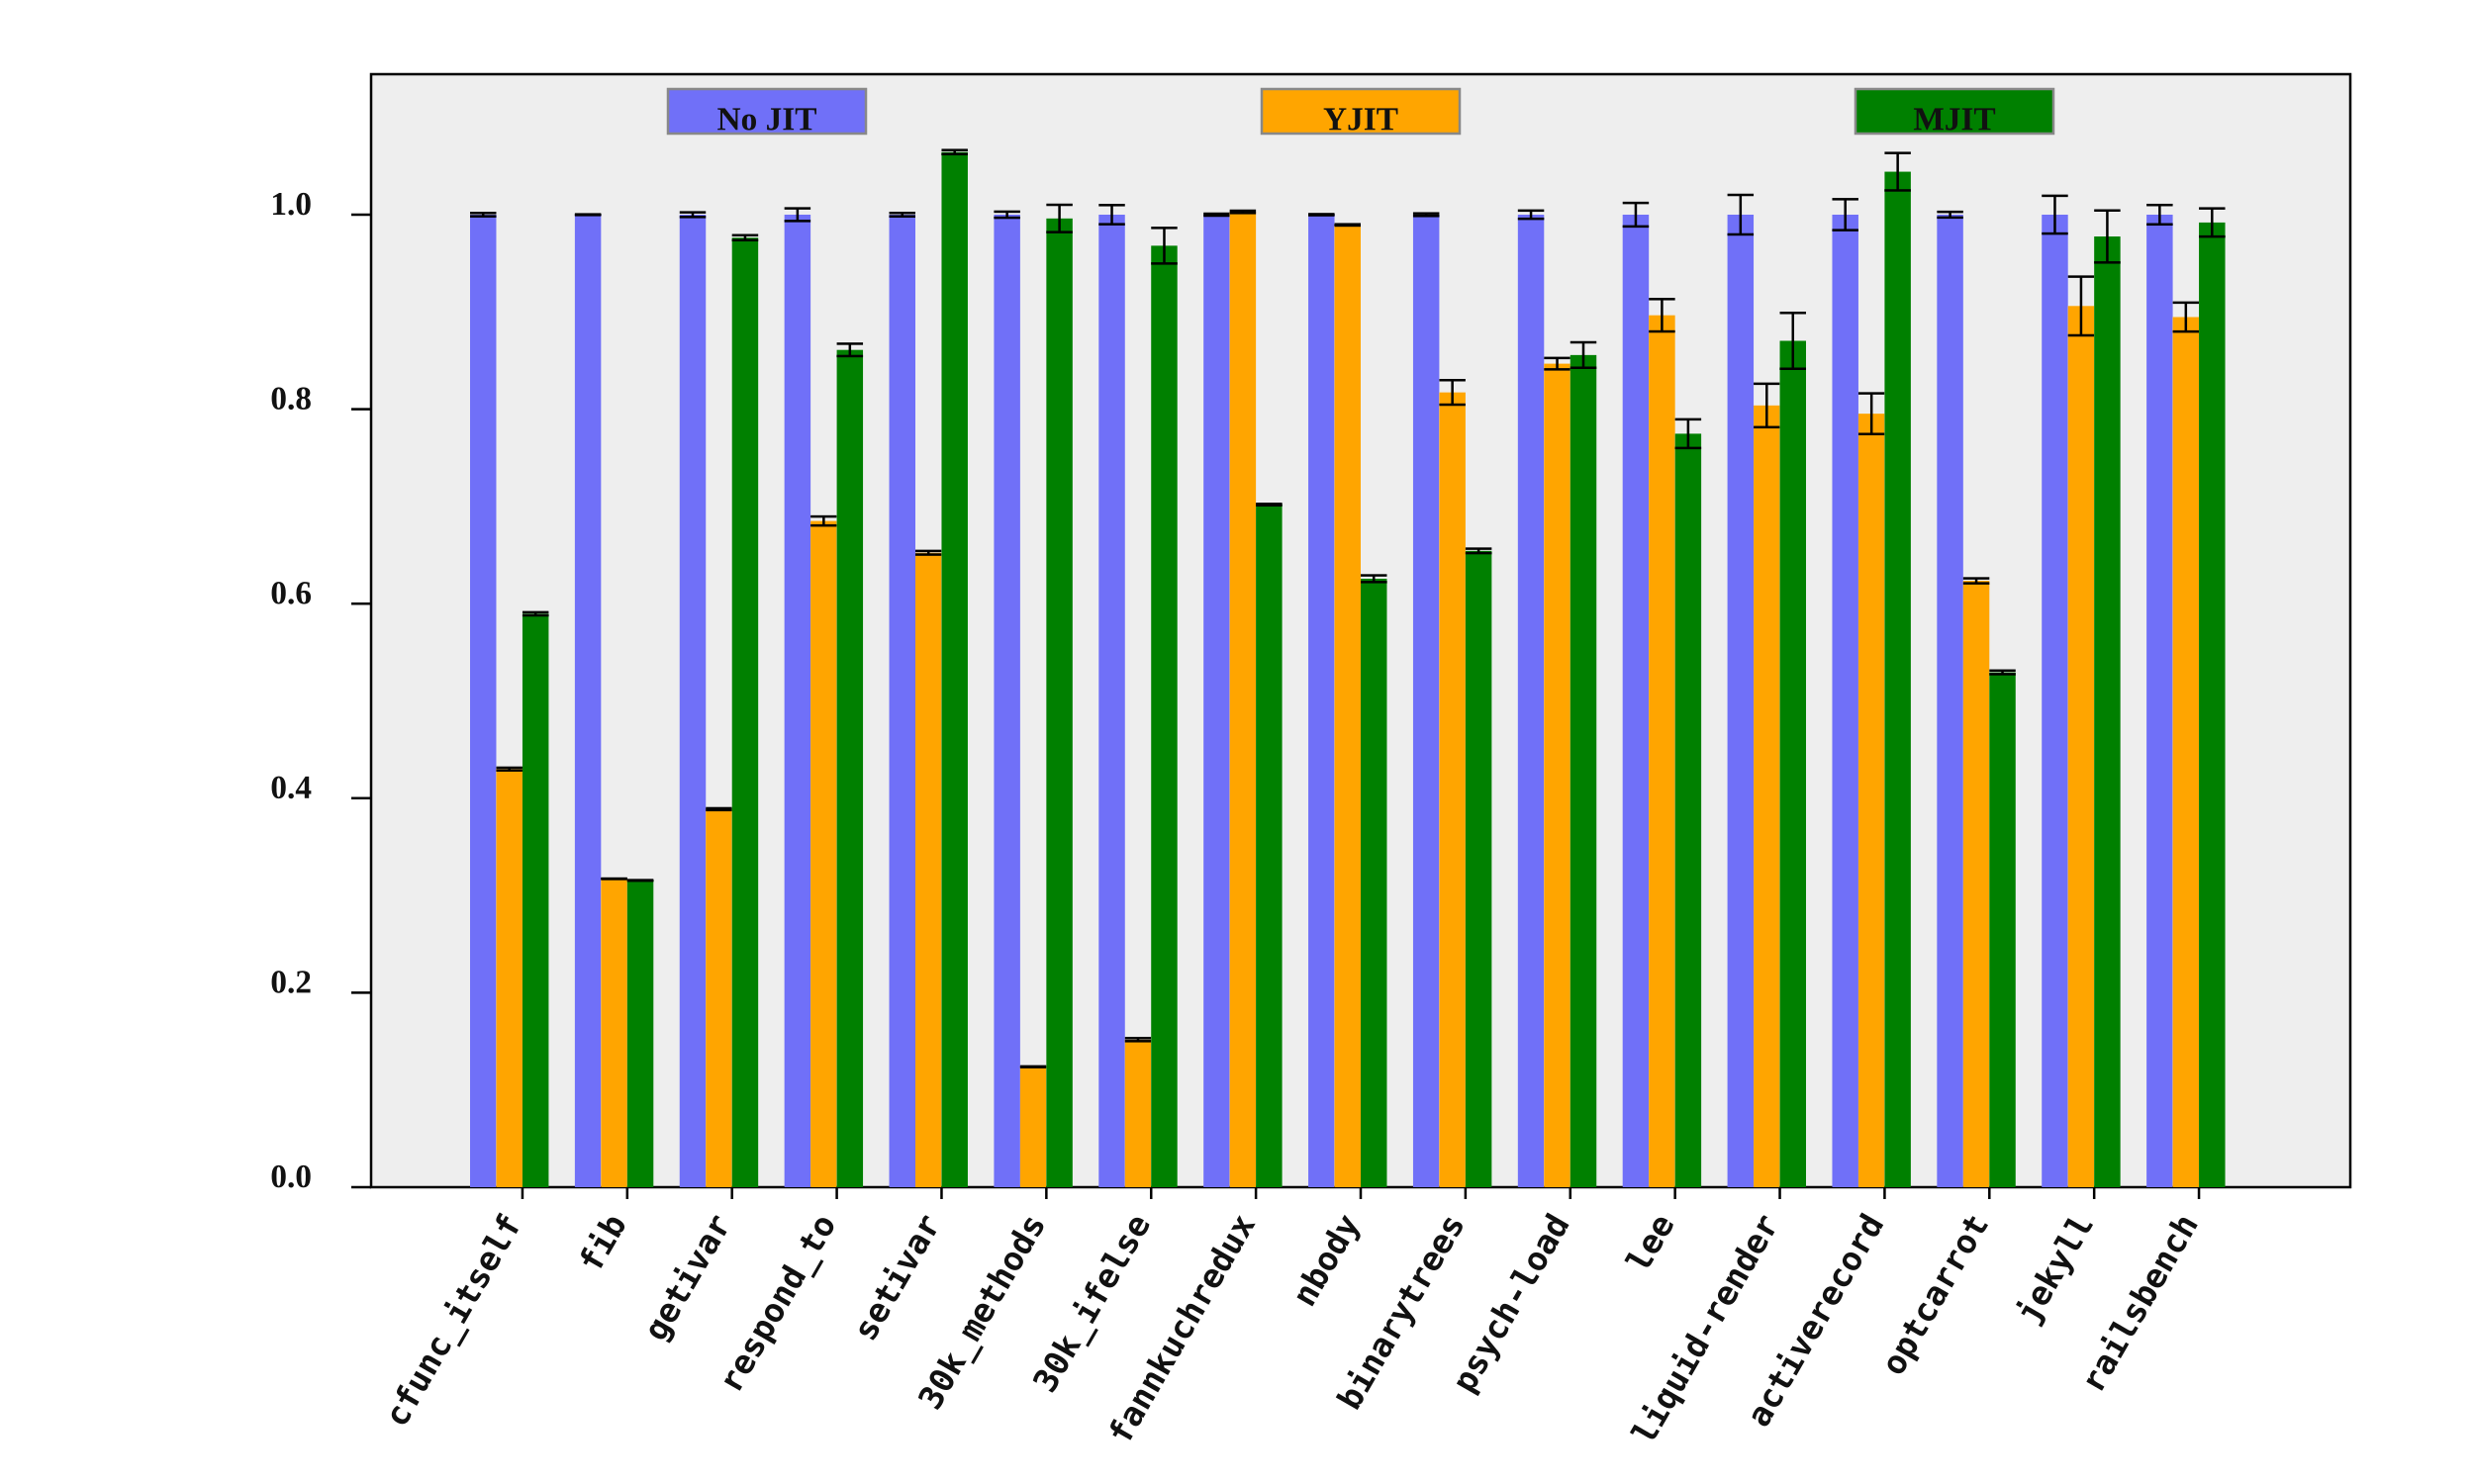
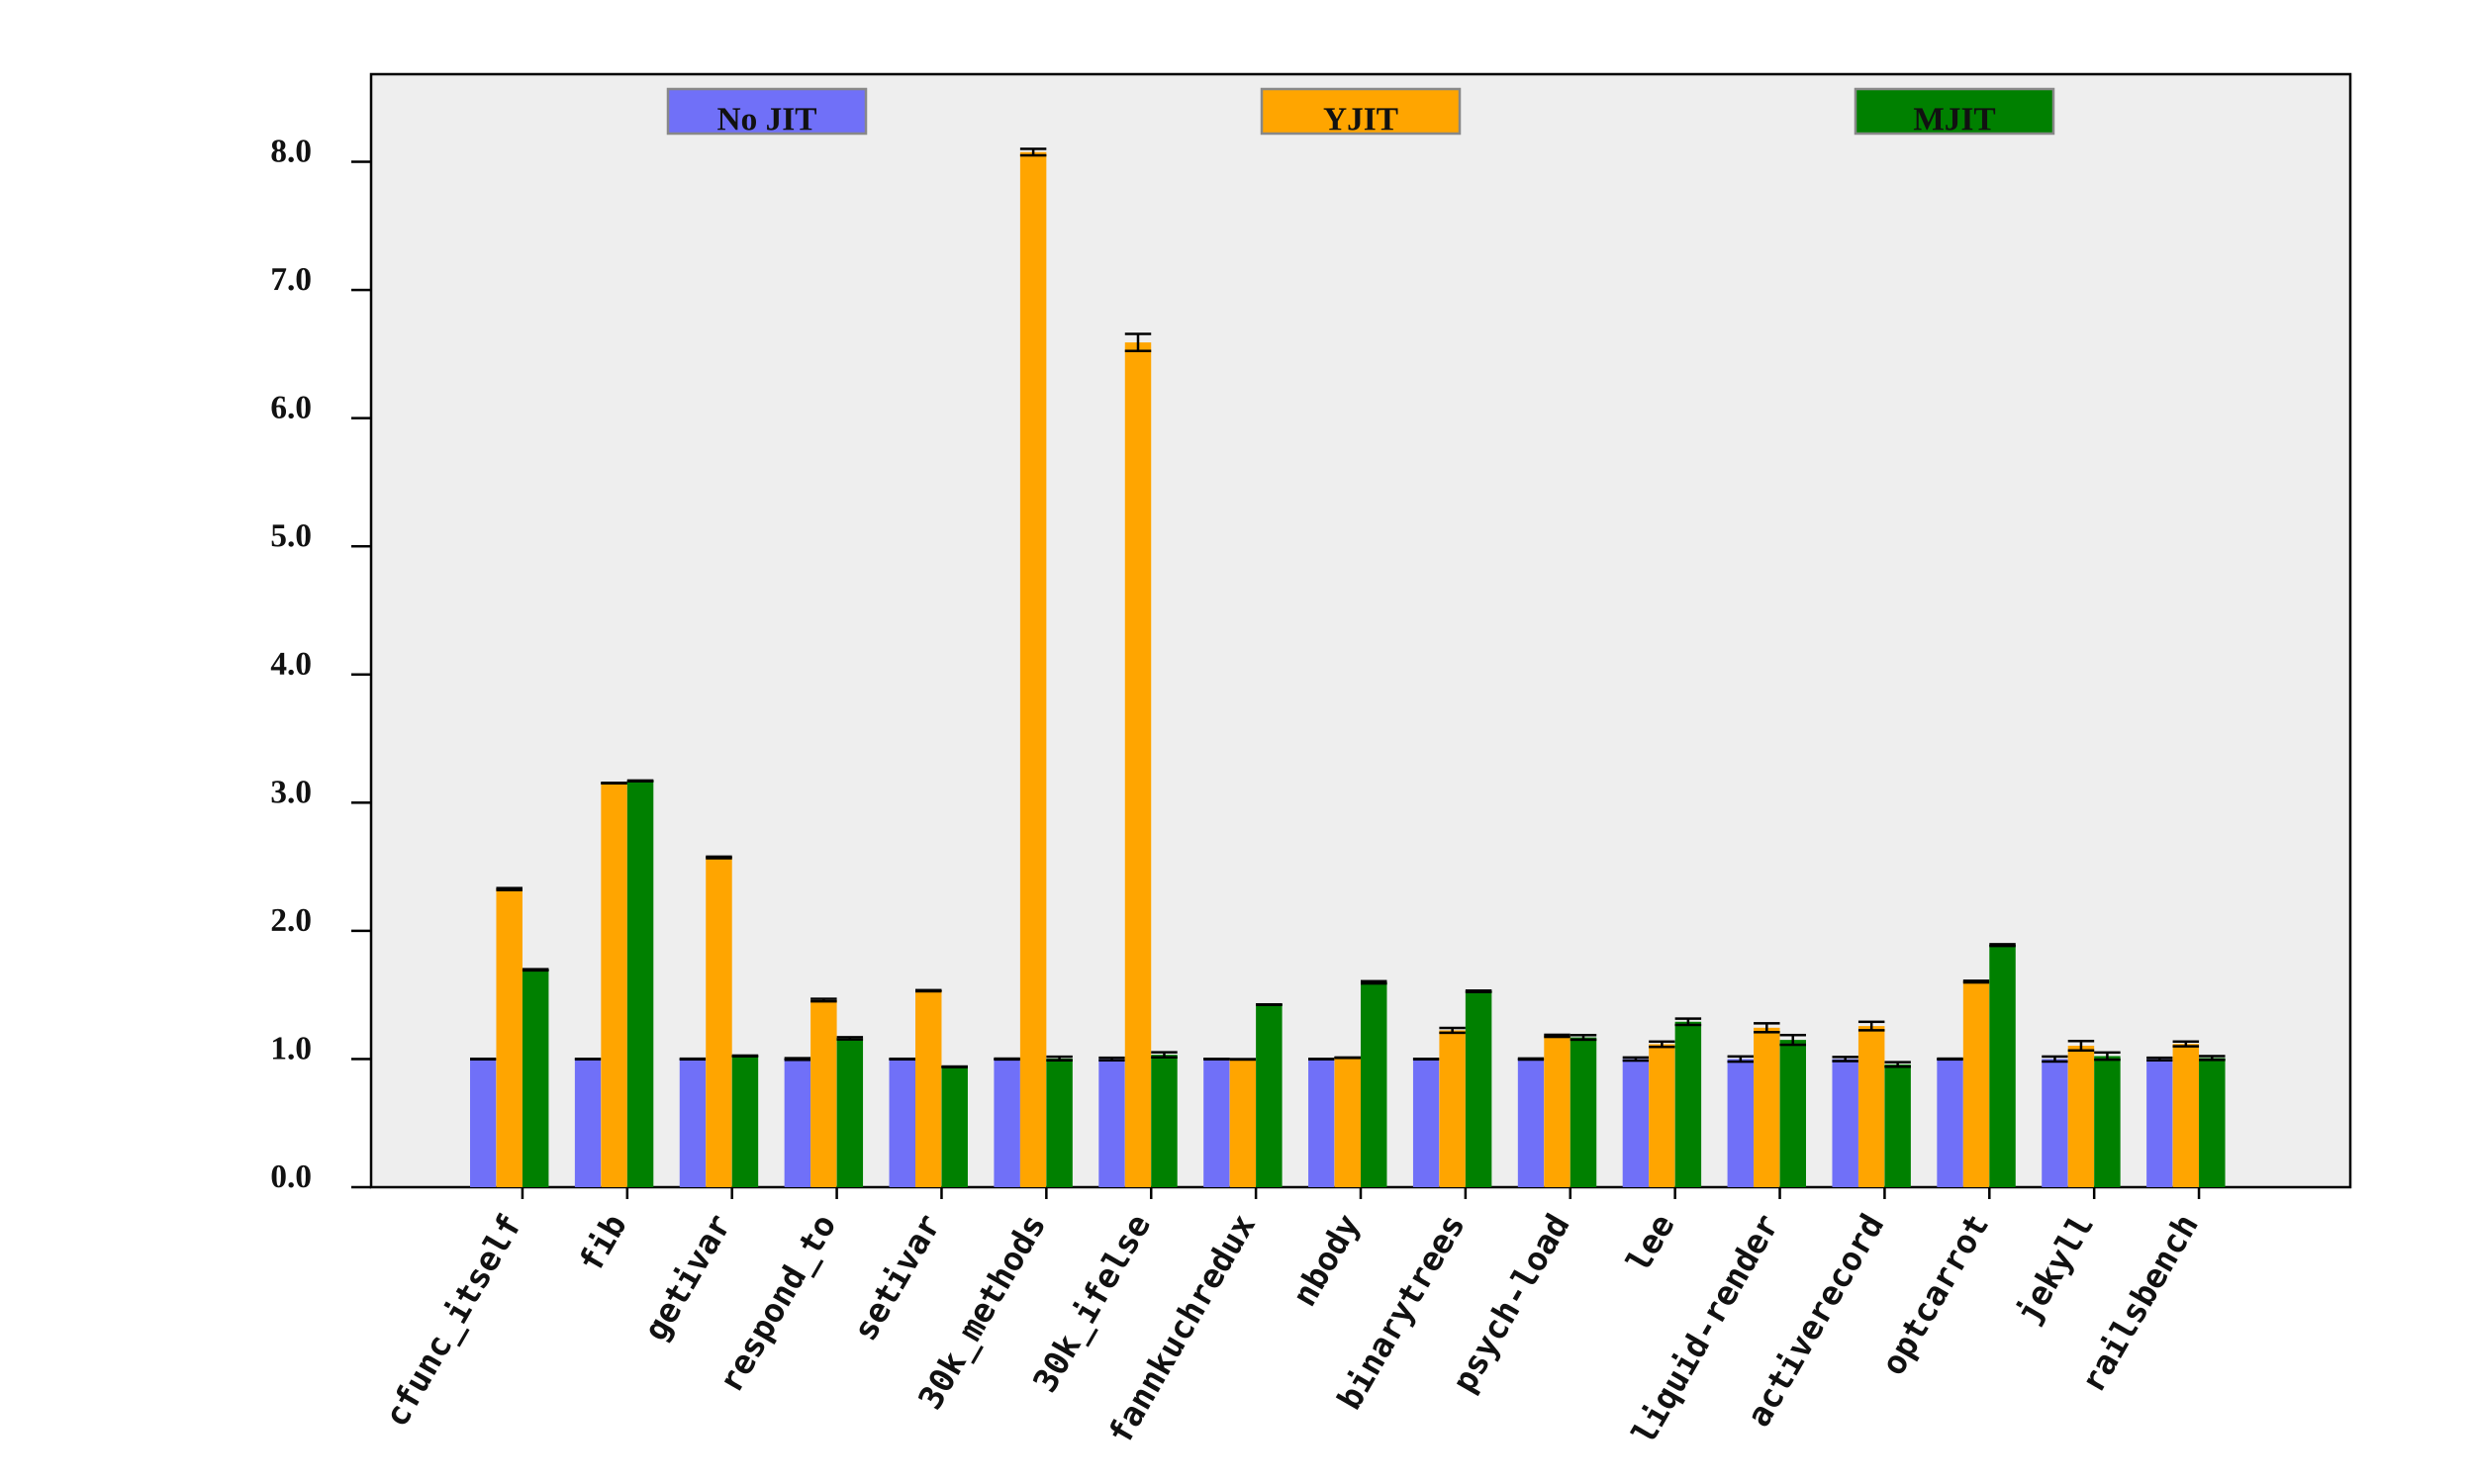
<svg xmlns="http://www.w3.org/2000/svg" viewBox="0 0 1000 600" width="100%" height="100%">
  <rect x="150.0" y="30.0" width="800" height="450.0" stroke="#000" fill="#EEE" />
  <line x1="142.0" y1="480.0" x2="150.0" y2="480.0" stroke="#000" />
  <text x="126.0" y="480.0" text-anchor="end" font-weight="bold" font-size="small" fill="#111">
0.0
</text>
-   <line x1="142.0" y1="401.359" x2="150.0" y2="401.359" stroke="#000" />
-   <text x="126.0" y="401.359" text-anchor="end" font-weight="bold" font-size="small" fill="#111">
- 0.2
- </text>
-   <line x1="142.0" y1="322.718" x2="150.0" y2="322.718" stroke="#000" />
-   <text x="126.0" y="322.718" text-anchor="end" font-weight="bold" font-size="small" fill="#111">
- 0.4
- </text>
-   <line x1="142.0" y1="244.078" x2="150.0" y2="244.078" stroke="#000" />
-   <text x="126.0" y="244.078" text-anchor="end" font-weight="bold" font-size="small" fill="#111">
- 0.6
- </text>
-   <line x1="142.0" y1="165.437" x2="150.0" y2="165.437" stroke="#000" />
-   <text x="126.0" y="165.437" text-anchor="end" font-weight="bold" font-size="small" fill="#111">
- 0.8
- </text>
-   <line x1="142.0" y1="86.796" x2="150.0" y2="86.796" stroke="#000" />
-   <text x="126.0" y="86.796" text-anchor="end" font-weight="bold" font-size="small" fill="#111">
+   <line x1="142.0" y1="428.176" x2="150.0" y2="428.176" stroke="#000" />
+   <text x="126.0" y="428.176" text-anchor="end" font-weight="bold" font-size="small" fill="#111">
1.0
+ </text>
+   <line x1="142.0" y1="376.353" x2="150.0" y2="376.353" stroke="#000" />
+   <text x="126.0" y="376.353" text-anchor="end" font-weight="bold" font-size="small" fill="#111">
+ 2.0
+ </text>
+   <line x1="142.0" y1="324.529" x2="150.0" y2="324.529" stroke="#000" />
+   <text x="126.0" y="324.529" text-anchor="end" font-weight="bold" font-size="small" fill="#111">
+ 3.0
+ </text>
+   <line x1="142.0" y1="272.705" x2="150.0" y2="272.705" stroke="#000" />
+   <text x="126.0" y="272.705" text-anchor="end" font-weight="bold" font-size="small" fill="#111">
+ 4.0
+ </text>
+   <line x1="142.0" y1="220.881" x2="150.0" y2="220.881" stroke="#000" />
+   <text x="126.0" y="220.881" text-anchor="end" font-weight="bold" font-size="small" fill="#111">
+ 5.0
+ </text>
+   <line x1="142.0" y1="169.058" x2="150.0" y2="169.058" stroke="#000" />
+   <text x="126.0" y="169.058" text-anchor="end" font-weight="bold" font-size="small" fill="#111">
+ 6.0
+ </text>
+   <line x1="142.0" y1="117.234" x2="150.0" y2="117.234" stroke="#000" />
+   <text x="126.0" y="117.234" text-anchor="end" font-weight="bold" font-size="small" fill="#111">
+ 7.0
+ </text>
+   <line x1="142.0" y1="65.41" x2="150.0" y2="65.41" stroke="#000" />
+   <text x="126.0" y="65.41" text-anchor="end" font-weight="bold" font-size="small" fill="#111">
+ 8.0
</text>
  <rect x="270.0" y="36" width="80.0" height="18.0" fill="#7070f8" stroke="#888" />
  <text x="310.0" y="52.5" font-size="small" text-anchor="middle" font-weight="bold" fill="#111">
No JIT
</text>
  <rect x="510.0" y="36" width="80.0" height="18.0" fill="orange" stroke="#888" />
  <text x="550.0" y="52.5" font-size="small" text-anchor="middle" font-weight="bold" fill="#111">
YJIT
</text>
  <rect x="750.0" y="36" width="80.0" height="18.0" fill="green" stroke="#888" />
  <text x="790.0" y="52.5" font-size="small" text-anchor="middle" font-weight="bold" fill="#111">
MJIT
</text>
-   <rect x="190.0" y="86.796" width="10.588" height="393.204" fill="#7070f8" />
-   <line x1="190.0" y1="86.122" x2="200.588" y2="86.122" stroke="#000" />
-   <line x1="190.0" y1="87.47" x2="200.588" y2="87.47" stroke="#000" />
-   <line x1="195.294" y1="86.122" x2="195.294" y2="87.47" stroke="#000" />
-   <rect x="200.588" y="310.941" width="10.588" height="169.059" fill="orange" />
-   <line x1="200.588" y1="310.387" x2="211.176" y2="310.387" stroke="#000" />
-   <line x1="200.588" y1="311.495" x2="211.176" y2="311.495" stroke="#000" />
-   <line x1="205.882" y1="310.387" x2="205.882" y2="311.495" stroke="#000" />
-   <rect x="211.176" y="248.171" width="10.588" height="231.829" fill="green" />
-   <line x1="211.176" y1="247.545" x2="221.765" y2="247.545" stroke="#000" />
-   <line x1="211.176" y1="248.797" x2="221.765" y2="248.797" stroke="#000" />
-   <line x1="216.471" y1="247.545" x2="216.471" y2="248.797" stroke="#000" />
+   <rect x="190.0" y="428.176" width="10.588" height="51.824" fill="#7070f8" />
+   <line x1="190.0" y1="428.087" x2="200.588" y2="428.087" stroke="#000" />
+   <line x1="190.0" y1="428.265" x2="200.588" y2="428.265" stroke="#000" />
+   <line x1="195.294" y1="428.087" x2="195.294" y2="428.265" stroke="#000" />
+   <rect x="200.588" y="359.466" width="10.588" height="120.534" fill="orange" />
+   <line x1="200.588" y1="359.071" x2="211.176" y2="359.071" stroke="#000" />
+   <line x1="200.588" y1="359.861" x2="211.176" y2="359.861" stroke="#000" />
+   <line x1="205.882" y1="359.071" x2="205.882" y2="359.861" stroke="#000" />
+   <rect x="211.176" y="392.102" width="10.588" height="87.898" fill="green" />
+   <line x1="211.176" y1="391.865" x2="221.765" y2="391.865" stroke="#000" />
+   <line x1="211.176" y1="392.339" x2="221.765" y2="392.339" stroke="#000" />
+   <line x1="216.471" y1="391.865" x2="216.471" y2="392.339" stroke="#000" />
  <line x1="211.176" y1="480.0" x2="211.176" y2="484.8" stroke="#000" />
  <text x="211.176" y="494.4" fill="#111" font-size="small" font-family="monospace" font-weight="bold" text-anchor="end" transform="rotate(-60, 211.1765, 494.4)">
cfunc_itself
</text>
-   <rect x="232.353" y="86.796" width="10.588" height="393.204" fill="#7070f8" />
-   <line x1="232.353" y1="86.661" x2="242.941" y2="86.661" stroke="#000" />
-   <line x1="232.353" y1="86.931" x2="242.941" y2="86.931" stroke="#000" />
-   <line x1="237.647" y1="86.661" x2="237.647" y2="86.931" stroke="#000" />
-   <rect x="242.941" y="355.284" width="10.588" height="124.716" fill="orange" />
-   <line x1="242.941" y1="355.217" x2="253.529" y2="355.217" stroke="#000" />
-   <line x1="242.941" y1="355.351" x2="253.529" y2="355.351" stroke="#000" />
-   <line x1="248.235" y1="355.217" x2="248.235" y2="355.351" stroke="#000" />
-   <rect x="253.529" y="355.964" width="10.588" height="124.036" fill="green" />
-   <line x1="253.529" y1="355.855" x2="264.118" y2="355.855" stroke="#000" />
-   <line x1="253.529" y1="356.073" x2="264.118" y2="356.073" stroke="#000" />
-   <line x1="258.824" y1="355.855" x2="258.824" y2="356.073" stroke="#000" />
+   <rect x="232.353" y="428.176" width="10.588" height="51.824" fill="#7070f8" />
+   <line x1="232.353" y1="428.158" x2="242.941" y2="428.158" stroke="#000" />
+   <line x1="232.353" y1="428.194" x2="242.941" y2="428.194" stroke="#000" />
+   <line x1="237.647" y1="428.158" x2="237.647" y2="428.194" stroke="#000" />
+   <rect x="242.941" y="316.61" width="10.588" height="163.39" fill="orange" />
+   <line x1="242.941" y1="316.523" x2="253.529" y2="316.523" stroke="#000" />
+   <line x1="242.941" y1="316.698" x2="253.529" y2="316.698" stroke="#000" />
+   <line x1="248.235" y1="316.523" x2="248.235" y2="316.698" stroke="#000" />
+   <rect x="253.529" y="315.714" width="10.588" height="164.286" fill="green" />
+   <line x1="253.529" y1="315.57" x2="264.118" y2="315.57" stroke="#000" />
+   <line x1="253.529" y1="315.859" x2="264.118" y2="315.859" stroke="#000" />
+   <line x1="258.824" y1="315.57" x2="258.824" y2="315.859" stroke="#000" />
  <line x1="253.529" y1="480.0" x2="253.529" y2="484.8" stroke="#000" />
  <text x="253.529" y="494.4" fill="#111" font-size="small" font-family="monospace" font-weight="bold" text-anchor="end" transform="rotate(-60, 253.5294, 494.4)">
fib
</text>
-   <rect x="274.706" y="86.796" width="10.588" height="393.204" fill="#7070f8" />
-   <line x1="274.706" y1="85.855" x2="285.294" y2="85.855" stroke="#000" />
-   <line x1="274.706" y1="87.737" x2="285.294" y2="87.737" stroke="#000" />
-   <line x1="280.0" y1="85.855" x2="280.0" y2="87.737" stroke="#000" />
-   <rect x="285.294" y="327.158" width="10.588" height="152.842" fill="orange" />
-   <line x1="285.294" y1="326.787" x2="295.882" y2="326.787" stroke="#000" />
-   <line x1="285.294" y1="327.53" x2="295.882" y2="327.53" stroke="#000" />
-   <line x1="290.588" y1="326.787" x2="290.588" y2="327.53" stroke="#000" />
-   <rect x="295.882" y="96.11" width="10.588" height="383.89" fill="green" />
-   <line x1="295.882" y1="95.103" x2="306.471" y2="95.103" stroke="#000" />
-   <line x1="295.882" y1="97.116" x2="306.471" y2="97.116" stroke="#000" />
-   <line x1="301.176" y1="95.103" x2="301.176" y2="97.116" stroke="#000" />
+   <rect x="274.706" y="428.176" width="10.588" height="51.824" fill="#7070f8" />
+   <line x1="274.706" y1="428.052" x2="285.294" y2="428.052" stroke="#000" />
+   <line x1="274.706" y1="428.3" x2="285.294" y2="428.3" stroke="#000" />
+   <line x1="280.0" y1="428.052" x2="280.0" y2="428.3" stroke="#000" />
+   <rect x="285.294" y="346.677" width="10.588" height="133.323" fill="orange" />
+   <line x1="285.294" y1="346.353" x2="295.882" y2="346.353" stroke="#000" />
+   <line x1="285.294" y1="347.001" x2="295.882" y2="347.001" stroke="#000" />
+   <line x1="290.588" y1="346.353" x2="290.588" y2="347.001" stroke="#000" />
+   <rect x="295.882" y="426.919" width="10.588" height="53.081" fill="green" />
+   <line x1="295.882" y1="426.78" x2="306.471" y2="426.78" stroke="#000" />
+   <line x1="295.882" y1="427.058" x2="306.471" y2="427.058" stroke="#000" />
+   <line x1="301.176" y1="426.78" x2="301.176" y2="427.058" stroke="#000" />
  <line x1="295.882" y1="480.0" x2="295.882" y2="484.8" stroke="#000" />
  <text x="295.882" y="494.4" fill="#111" font-size="small" font-family="monospace" font-weight="bold" text-anchor="end" transform="rotate(-60, 295.8824, 494.4)">
getivar
</text>
-   <rect x="317.059" y="86.796" width="10.588" height="393.204" fill="#7070f8" />
-   <line x1="317.059" y1="84.24" x2="327.647" y2="84.24" stroke="#000" />
-   <line x1="317.059" y1="89.352" x2="327.647" y2="89.352" stroke="#000" />
-   <line x1="322.353" y1="84.24" x2="322.353" y2="89.352" stroke="#000" />
-   <rect x="327.647" y="210.649" width="10.588" height="269.351" fill="orange" />
-   <line x1="327.647" y1="208.835" x2="338.235" y2="208.835" stroke="#000" />
-   <line x1="327.647" y1="212.463" x2="338.235" y2="212.463" stroke="#000" />
-   <line x1="332.941" y1="208.835" x2="332.941" y2="212.463" stroke="#000" />
-   <rect x="338.235" y="141.476" width="10.588" height="338.524" fill="green" />
-   <line x1="338.235" y1="138.97" x2="348.824" y2="138.97" stroke="#000" />
-   <line x1="338.235" y1="143.982" x2="348.824" y2="143.982" stroke="#000" />
-   <line x1="343.529" y1="138.97" x2="343.529" y2="143.982" stroke="#000" />
+   <rect x="317.059" y="428.176" width="10.588" height="51.824" fill="#7070f8" />
+   <line x1="317.059" y1="427.839" x2="327.647" y2="427.839" stroke="#000" />
+   <line x1="317.059" y1="428.513" x2="327.647" y2="428.513" stroke="#000" />
+   <line x1="322.353" y1="427.839" x2="322.353" y2="428.513" stroke="#000" />
+   <rect x="327.647" y="404.347" width="10.588" height="75.653" fill="orange" />
+   <line x1="327.647" y1="403.837" x2="338.235" y2="403.837" stroke="#000" />
+   <line x1="327.647" y1="404.856" x2="338.235" y2="404.856" stroke="#000" />
+   <line x1="332.941" y1="403.837" x2="332.941" y2="404.856" stroke="#000" />
+   <rect x="338.235" y="419.805" width="10.588" height="60.195" fill="green" />
+   <line x1="338.235" y1="419.36" x2="348.824" y2="419.36" stroke="#000" />
+   <line x1="338.235" y1="420.251" x2="348.824" y2="420.251" stroke="#000" />
+   <line x1="343.529" y1="419.36" x2="343.529" y2="420.251" stroke="#000" />
  <line x1="338.235" y1="480.0" x2="338.235" y2="484.8" stroke="#000" />
  <text x="338.235" y="494.4" fill="#111" font-size="small" font-family="monospace" font-weight="bold" text-anchor="end" transform="rotate(-60, 338.2353, 494.4)">
respond_to
</text>
-   <rect x="359.412" y="86.796" width="10.588" height="393.204" fill="#7070f8" />
-   <line x1="359.412" y1="86.097" x2="370" y2="86.097" stroke="#000" />
-   <line x1="359.412" y1="87.495" x2="370" y2="87.495" stroke="#000" />
-   <line x1="364.706" y1="86.097" x2="364.706" y2="87.495" stroke="#000" />
-   <rect x="370" y="223.491" width="10.588" height="256.509" fill="orange" />
-   <line x1="370" y1="222.757" x2="380.588" y2="222.757" stroke="#000" />
-   <line x1="370" y1="224.225" x2="380.588" y2="224.225" stroke="#000" />
-   <line x1="375.294" y1="222.757" x2="375.294" y2="224.225" stroke="#000" />
-   <rect x="380.588" y="61.5" width="10.588" height="418.5" fill="green" />
-   <line x1="380.588" y1="60.68" x2="391.176" y2="60.68" stroke="#000" />
-   <line x1="380.588" y1="62.32" x2="391.176" y2="62.32" stroke="#000" />
-   <line x1="385.882" y1="60.68" x2="385.882" y2="62.32" stroke="#000" />
+   <rect x="359.412" y="428.176" width="10.588" height="51.824" fill="#7070f8" />
+   <line x1="359.412" y1="428.084" x2="370" y2="428.084" stroke="#000" />
+   <line x1="359.412" y1="428.268" x2="370" y2="428.268" stroke="#000" />
+   <line x1="364.706" y1="428.084" x2="364.706" y2="428.268" stroke="#000" />
+   <rect x="370" y="400.559" width="10.588" height="79.441" fill="orange" />
+   <line x1="370" y1="400.332" x2="380.588" y2="400.332" stroke="#000" />
+   <line x1="370" y1="400.786" x2="380.588" y2="400.786" stroke="#000" />
+   <line x1="375.294" y1="400.332" x2="375.294" y2="400.786" stroke="#000" />
+   <rect x="380.588" y="431.309" width="10.588" height="48.691" fill="green" />
+   <line x1="380.588" y1="431.213" x2="391.176" y2="431.213" stroke="#000" />
+   <line x1="380.588" y1="431.404" x2="391.176" y2="431.404" stroke="#000" />
+   <line x1="385.882" y1="431.213" x2="385.882" y2="431.404" stroke="#000" />
  <line x1="380.588" y1="480.0" x2="380.588" y2="484.8" stroke="#000" />
  <text x="380.588" y="494.4" fill="#111" font-size="small" font-family="monospace" font-weight="bold" text-anchor="end" transform="rotate(-60, 380.5882, 494.4)">
setivar
</text>
-   <rect x="401.765" y="86.796" width="10.588" height="393.204" fill="#7070f8" />
-   <line x1="401.765" y1="85.566" x2="412.353" y2="85.566" stroke="#000" />
-   <line x1="401.765" y1="88.026" x2="412.353" y2="88.026" stroke="#000" />
-   <line x1="407.059" y1="85.566" x2="407.059" y2="88.026" stroke="#000" />
-   <rect x="412.353" y="431.309" width="10.588" height="48.691" fill="orange" />
-   <line x1="412.353" y1="431.156" x2="422.941" y2="431.156" stroke="#000" />
-   <line x1="412.353" y1="431.461" x2="422.941" y2="431.461" stroke="#000" />
-   <line x1="417.647" y1="431.156" x2="417.647" y2="431.461" stroke="#000" />
-   <rect x="422.941" y="88.332" width="10.588" height="391.668" fill="green" />
-   <line x1="422.941" y1="82.807" x2="433.529" y2="82.807" stroke="#000" />
-   <line x1="422.941" y1="93.857" x2="433.529" y2="93.857" stroke="#000" />
-   <line x1="428.235" y1="82.807" x2="428.235" y2="93.857" stroke="#000" />
+   <rect x="401.765" y="428.176" width="10.588" height="51.824" fill="#7070f8" />
+   <line x1="401.765" y1="428.014" x2="412.353" y2="428.014" stroke="#000" />
+   <line x1="401.765" y1="428.338" x2="412.353" y2="428.338" stroke="#000" />
+   <line x1="407.059" y1="428.014" x2="407.059" y2="428.338" stroke="#000" />
+   <rect x="412.353" y="61.5" width="10.588" height="418.5" fill="orange" />
+   <line x1="412.353" y1="60.187" x2="422.941" y2="60.187" stroke="#000" />
+   <line x1="412.353" y1="62.813" x2="422.941" y2="62.813" stroke="#000" />
+   <line x1="417.647" y1="60.187" x2="417.647" y2="62.813" stroke="#000" />
+   <rect x="422.941" y="427.973" width="10.588" height="52.027" fill="green" />
+   <line x1="422.941" y1="427.239" x2="433.529" y2="427.239" stroke="#000" />
+   <line x1="422.941" y1="428.707" x2="433.529" y2="428.707" stroke="#000" />
+   <line x1="428.235" y1="427.239" x2="428.235" y2="428.707" stroke="#000" />
  <line x1="422.941" y1="480.0" x2="422.941" y2="484.8" stroke="#000" />
  <text x="422.941" y="494.4" fill="#111" font-size="small" font-family="monospace" font-weight="bold" text-anchor="end" transform="rotate(-60, 422.9412, 494.4)">
30k_methods
</text>
-   <rect x="444.118" y="86.796" width="10.588" height="393.204" fill="#7070f8" />
-   <line x1="444.118" y1="82.928" x2="454.706" y2="82.928" stroke="#000" />
-   <line x1="444.118" y1="90.664" x2="454.706" y2="90.664" stroke="#000" />
-   <line x1="449.412" y1="82.928" x2="449.412" y2="90.664" stroke="#000" />
-   <rect x="454.706" y="420.339" width="10.588" height="59.661" fill="orange" />
-   <line x1="454.706" y1="419.737" x2="465.294" y2="419.737" stroke="#000" />
-   <line x1="454.706" y1="420.941" x2="465.294" y2="420.941" stroke="#000" />
-   <line x1="460" y1="419.737" x2="460" y2="420.941" stroke="#000" />
-   <rect x="465.294" y="99.343" width="10.588" height="380.657" fill="green" />
-   <line x1="465.294" y1="92.142" x2="475.882" y2="92.142" stroke="#000" />
-   <line x1="465.294" y1="106.543" x2="475.882" y2="106.543" stroke="#000" />
-   <line x1="470.588" y1="92.142" x2="470.588" y2="106.543" stroke="#000" />
+   <rect x="444.118" y="428.176" width="10.588" height="51.824" fill="#7070f8" />
+   <line x1="444.118" y1="427.667" x2="454.706" y2="427.667" stroke="#000" />
+   <line x1="444.118" y1="428.686" x2="454.706" y2="428.686" stroke="#000" />
+   <line x1="449.412" y1="427.667" x2="449.412" y2="428.686" stroke="#000" />
+   <rect x="454.706" y="138.45" width="10.588" height="341.55" fill="orange" />
+   <line x1="454.706" y1="135.005" x2="465.294" y2="135.005" stroke="#000" />
+   <line x1="454.706" y1="141.896" x2="465.294" y2="141.896" stroke="#000" />
+   <line x1="460" y1="135.005" x2="460" y2="141.896" stroke="#000" />
+   <rect x="465.294" y="426.468" width="10.588" height="53.532" fill="green" />
+   <line x1="465.294" y1="425.455" x2="475.882" y2="425.455" stroke="#000" />
+   <line x1="465.294" y1="427.481" x2="475.882" y2="427.481" stroke="#000" />
+   <line x1="470.588" y1="425.455" x2="470.588" y2="427.481" stroke="#000" />
  <line x1="465.294" y1="480.0" x2="465.294" y2="484.8" stroke="#000" />
  <text x="465.294" y="494.4" fill="#111" font-size="small" font-family="monospace" font-weight="bold" text-anchor="end" transform="rotate(-60, 465.2941, 494.4)">
30k_ifelse
</text>
-   <rect x="486.471" y="86.796" width="10.588" height="393.204" fill="#7070f8" />
-   <line x1="486.471" y1="86.396" x2="497.059" y2="86.396" stroke="#000" />
-   <line x1="486.471" y1="87.196" x2="497.059" y2="87.196" stroke="#000" />
-   <line x1="491.765" y1="86.396" x2="491.765" y2="87.196" stroke="#000" />
-   <rect x="497.059" y="85.657" width="10.588" height="394.343" fill="orange" />
-   <line x1="497.059" y1="85.193" x2="507.647" y2="85.193" stroke="#000" />
-   <line x1="497.059" y1="86.122" x2="507.647" y2="86.122" stroke="#000" />
-   <line x1="502.353" y1="85.193" x2="502.353" y2="86.122" stroke="#000" />
-   <rect x="507.647" y="204.003" width="10.588" height="275.997" fill="green" />
-   <line x1="507.647" y1="203.711" x2="518.235" y2="203.711" stroke="#000" />
-   <line x1="507.647" y1="204.296" x2="518.235" y2="204.296" stroke="#000" />
-   <line x1="512.941" y1="203.711" x2="512.941" y2="204.296" stroke="#000" />
+   <rect x="486.471" y="428.176" width="10.588" height="51.824" fill="#7070f8" />
+   <line x1="486.471" y1="428.124" x2="497.059" y2="428.124" stroke="#000" />
+   <line x1="486.471" y1="428.229" x2="497.059" y2="428.229" stroke="#000" />
+   <line x1="491.765" y1="428.124" x2="491.765" y2="428.229" stroke="#000" />
+   <rect x="497.059" y="428.326" width="10.588" height="51.674" fill="orange" />
+   <line x1="497.059" y1="428.265" x2="507.647" y2="428.265" stroke="#000" />
+   <line x1="497.059" y1="428.387" x2="507.647" y2="428.387" stroke="#000" />
+   <line x1="502.353" y1="428.265" x2="502.353" y2="428.387" stroke="#000" />
+   <rect x="507.647" y="406.168" width="10.588" height="73.832" fill="green" />
+   <line x1="507.647" y1="406.09" x2="518.235" y2="406.09" stroke="#000" />
+   <line x1="507.647" y1="406.246" x2="518.235" y2="406.246" stroke="#000" />
+   <line x1="512.941" y1="406.09" x2="512.941" y2="406.246" stroke="#000" />
  <line x1="507.647" y1="480.0" x2="507.647" y2="484.8" stroke="#000" />
  <text x="507.647" y="494.4" fill="#111" font-size="small" font-family="monospace" font-weight="bold" text-anchor="end" transform="rotate(-60, 507.6471, 494.4)">
fannkuchredux
</text>
-   <rect x="528.824" y="86.796" width="10.588" height="393.204" fill="#7070f8" />
-   <line x1="528.824" y1="86.575" x2="539.412" y2="86.575" stroke="#000" />
-   <line x1="528.824" y1="87.017" x2="539.412" y2="87.017" stroke="#000" />
-   <line x1="534.118" y1="86.575" x2="534.118" y2="87.017" stroke="#000" />
-   <rect x="539.412" y="90.928" width="10.588" height="389.072" fill="orange" />
-   <line x1="539.412" y1="90.675" x2="550.0" y2="90.675" stroke="#000" />
-   <line x1="539.412" y1="91.181" x2="550.0" y2="91.181" stroke="#000" />
-   <line x1="544.706" y1="90.675" x2="544.706" y2="91.181" stroke="#000" />
-   <rect x="550" y="233.979" width="10.588" height="246.021" fill="green" />
-   <line x1="550" y1="232.625" x2="560.588" y2="232.625" stroke="#000" />
-   <line x1="550" y1="235.332" x2="560.588" y2="235.332" stroke="#000" />
-   <line x1="555.294" y1="232.625" x2="555.294" y2="235.332" stroke="#000" />
+   <rect x="528.824" y="428.176" width="10.588" height="51.824" fill="#7070f8" />
+   <line x1="528.824" y1="428.147" x2="539.412" y2="428.147" stroke="#000" />
+   <line x1="528.824" y1="428.205" x2="539.412" y2="428.205" stroke="#000" />
+   <line x1="534.118" y1="428.147" x2="534.118" y2="428.205" stroke="#000" />
+   <rect x="539.412" y="427.626" width="10.588" height="52.374" fill="orange" />
+   <line x1="539.412" y1="427.592" x2="550.0" y2="427.592" stroke="#000" />
+   <line x1="539.412" y1="427.66" x2="550.0" y2="427.66" stroke="#000" />
+   <line x1="544.706" y1="427.592" x2="544.706" y2="427.66" stroke="#000" />
+   <rect x="550" y="397.173" width="10.588" height="82.827" fill="green" />
+   <line x1="550" y1="396.717" x2="560.588" y2="396.717" stroke="#000" />
+   <line x1="550" y1="397.628" x2="560.588" y2="397.628" stroke="#000" />
+   <line x1="555.294" y1="396.717" x2="555.294" y2="397.628" stroke="#000" />
  <line x1="550" y1="480.0" x2="550" y2="484.8" stroke="#000" />
  <text x="550" y="494.4" fill="#111" font-size="small" font-family="monospace" font-weight="bold" text-anchor="end" transform="rotate(-60, 550, 494.4)">
nbody
</text>
-   <rect x="571.176" y="86.796" width="10.588" height="393.204" fill="#7070f8" />
-   <line x1="571.176" y1="86.28" x2="581.765" y2="86.28" stroke="#000" />
-   <line x1="571.176" y1="87.312" x2="581.765" y2="87.312" stroke="#000" />
-   <line x1="576.471" y1="86.28" x2="576.471" y2="87.312" stroke="#000" />
-   <rect x="581.765" y="158.656" width="10.588" height="321.344" fill="orange" />
-   <line x1="581.765" y1="153.701" x2="592.353" y2="153.701" stroke="#000" />
-   <line x1="581.765" y1="163.61" x2="592.353" y2="163.61" stroke="#000" />
-   <line x1="587.059" y1="153.701" x2="587.059" y2="163.61" stroke="#000" />
-   <rect x="592.353" y="222.733" width="10.588" height="257.267" fill="green" />
-   <line x1="592.353" y1="221.835" x2="602.941" y2="221.835" stroke="#000" />
-   <line x1="592.353" y1="223.632" x2="602.941" y2="223.632" stroke="#000" />
-   <line x1="597.647" y1="221.835" x2="597.647" y2="223.632" stroke="#000" />
+   <rect x="571.176" y="428.176" width="10.588" height="51.824" fill="#7070f8" />
+   <line x1="571.176" y1="428.108" x2="581.765" y2="428.108" stroke="#000" />
+   <line x1="571.176" y1="428.244" x2="581.765" y2="428.244" stroke="#000" />
+   <line x1="576.471" y1="428.108" x2="576.471" y2="428.244" stroke="#000" />
+   <rect x="581.765" y="416.587" width="10.588" height="63.413" fill="orange" />
+   <line x1="581.765" y1="415.61" x2="592.353" y2="415.61" stroke="#000" />
+   <line x1="581.765" y1="417.565" x2="592.353" y2="417.565" stroke="#000" />
+   <line x1="587.059" y1="415.61" x2="587.059" y2="417.565" stroke="#000" />
+   <rect x="592.353" y="400.793" width="10.588" height="79.207" fill="green" />
+   <line x1="592.353" y1="400.516" x2="602.941" y2="400.516" stroke="#000" />
+   <line x1="592.353" y1="401.07" x2="602.941" y2="401.07" stroke="#000" />
+   <line x1="597.647" y1="400.516" x2="597.647" y2="401.07" stroke="#000" />
  <line x1="592.353" y1="480.0" x2="592.353" y2="484.8" stroke="#000" />
  <text x="592.353" y="494.4" fill="#111" font-size="small" font-family="monospace" font-weight="bold" text-anchor="end" transform="rotate(-60, 592.3529, 494.4)">
binarytrees
</text>
-   <rect x="613.529" y="86.796" width="10.588" height="393.204" fill="#7070f8" />
-   <line x1="613.529" y1="85.135" x2="624.118" y2="85.135" stroke="#000" />
-   <line x1="613.529" y1="88.457" x2="624.118" y2="88.457" stroke="#000" />
-   <line x1="618.824" y1="85.135" x2="618.824" y2="88.457" stroke="#000" />
-   <rect x="624.118" y="147.041" width="10.588" height="332.959" fill="orange" />
-   <line x1="624.118" y1="144.744" x2="634.706" y2="144.744" stroke="#000" />
-   <line x1="624.118" y1="149.339" x2="634.706" y2="149.339" stroke="#000" />
-   <line x1="629.412" y1="144.744" x2="629.412" y2="149.339" stroke="#000" />
-   <rect x="634.706" y="143.548" width="10.588" height="336.452" fill="green" />
-   <line x1="634.706" y1="138.404" x2="645.294" y2="138.404" stroke="#000" />
-   <line x1="634.706" y1="148.693" x2="645.294" y2="148.693" stroke="#000" />
-   <line x1="640" y1="138.404" x2="640" y2="148.693" stroke="#000" />
+   <rect x="613.529" y="428.176" width="10.588" height="51.824" fill="#7070f8" />
+   <line x1="613.529" y1="427.957" x2="624.118" y2="427.957" stroke="#000" />
+   <line x1="613.529" y1="428.395" x2="624.118" y2="428.395" stroke="#000" />
+   <line x1="618.824" y1="427.957" x2="618.824" y2="428.395" stroke="#000" />
+   <rect x="624.118" y="418.799" width="10.588" height="61.201" fill="orange" />
+   <line x1="624.118" y1="418.377" x2="634.706" y2="418.377" stroke="#000" />
+   <line x1="624.118" y1="419.222" x2="634.706" y2="419.222" stroke="#000" />
+   <line x1="629.412" y1="418.377" x2="629.412" y2="419.222" stroke="#000" />
+   <rect x="634.706" y="419.435" width="10.588" height="60.565" fill="green" />
+   <line x1="634.706" y1="418.509" x2="645.294" y2="418.509" stroke="#000" />
+   <line x1="634.706" y1="420.361" x2="645.294" y2="420.361" stroke="#000" />
+   <line x1="640" y1="418.509" x2="640" y2="420.361" stroke="#000" />
  <line x1="634.706" y1="480.0" x2="634.706" y2="484.8" stroke="#000" />
  <text x="634.706" y="494.4" fill="#111" font-size="small" font-family="monospace" font-weight="bold" text-anchor="end" transform="rotate(-60, 634.7059, 494.4)">
psych-load
</text>
-   <rect x="655.882" y="86.796" width="10.588" height="393.204" fill="#7070f8" />
-   <line x1="655.882" y1="82.039" x2="666.471" y2="82.039" stroke="#000" />
-   <line x1="655.882" y1="91.552" x2="666.471" y2="91.552" stroke="#000" />
-   <line x1="661.176" y1="82.039" x2="661.176" y2="91.552" stroke="#000" />
-   <rect x="666.471" y="127.473" width="10.588" height="352.527" fill="orange" />
-   <line x1="666.471" y1="120.926" x2="677.059" y2="120.926" stroke="#000" />
-   <line x1="666.471" y1="134.02" x2="677.059" y2="134.02" stroke="#000" />
-   <line x1="671.765" y1="120.926" x2="671.765" y2="134.02" stroke="#000" />
-   <rect x="677.059" y="175.351" width="10.588" height="304.649" fill="green" />
-   <line x1="677.059" y1="169.55" x2="687.647" y2="169.55" stroke="#000" />
-   <line x1="677.059" y1="181.151" x2="687.647" y2="181.151" stroke="#000" />
-   <line x1="682.353" y1="169.55" x2="682.353" y2="181.151" stroke="#000" />
+   <rect x="655.882" y="428.176" width="10.588" height="51.824" fill="#7070f8" />
+   <line x1="655.882" y1="427.549" x2="666.471" y2="427.549" stroke="#000" />
+   <line x1="655.882" y1="428.803" x2="666.471" y2="428.803" stroke="#000" />
+   <line x1="661.176" y1="427.549" x2="661.176" y2="428.803" stroke="#000" />
+   <rect x="666.471" y="422.196" width="10.588" height="57.804" fill="orange" />
+   <line x1="666.471" y1="421.123" x2="677.059" y2="421.123" stroke="#000" />
+   <line x1="666.471" y1="423.27" x2="677.059" y2="423.27" stroke="#000" />
+   <line x1="671.765" y1="421.123" x2="671.765" y2="423.27" stroke="#000" />
+   <rect x="677.059" y="413.112" width="10.588" height="66.888" fill="green" />
+   <line x1="677.059" y1="411.839" x2="687.647" y2="411.839" stroke="#000" />
+   <line x1="677.059" y1="414.386" x2="687.647" y2="414.386" stroke="#000" />
+   <line x1="682.353" y1="411.839" x2="682.353" y2="414.386" stroke="#000" />
  <line x1="677.059" y1="480.0" x2="677.059" y2="484.8" stroke="#000" />
  <text x="677.059" y="494.4" fill="#111" font-size="small" font-family="monospace" font-weight="bold" text-anchor="end" transform="rotate(-60, 677.0588, 494.4)">
lee
</text>
-   <rect x="698.235" y="86.796" width="10.588" height="393.204" fill="#7070f8" />
-   <line x1="698.235" y1="78.802" x2="708.824" y2="78.802" stroke="#000" />
-   <line x1="698.235" y1="94.79" x2="708.824" y2="94.79" stroke="#000" />
-   <line x1="703.529" y1="78.802" x2="703.529" y2="94.79" stroke="#000" />
-   <rect x="708.824" y="163.933" width="10.588" height="316.067" fill="orange" />
-   <line x1="708.824" y1="155.146" x2="719.412" y2="155.146" stroke="#000" />
-   <line x1="708.824" y1="172.719" x2="719.412" y2="172.719" stroke="#000" />
-   <line x1="714.118" y1="155.146" x2="714.118" y2="172.719" stroke="#000" />
-   <rect x="719.412" y="137.802" width="10.588" height="342.198" fill="green" />
-   <line x1="719.412" y1="126.504" x2="730.0" y2="126.504" stroke="#000" />
-   <line x1="719.412" y1="149.1" x2="730.0" y2="149.1" stroke="#000" />
-   <line x1="724.706" y1="126.504" x2="724.706" y2="149.1" stroke="#000" />
+   <rect x="698.235" y="428.176" width="10.588" height="51.824" fill="#7070f8" />
+   <line x1="698.235" y1="427.123" x2="708.824" y2="427.123" stroke="#000" />
+   <line x1="698.235" y1="429.23" x2="708.824" y2="429.23" stroke="#000" />
+   <line x1="703.529" y1="427.123" x2="703.529" y2="429.23" stroke="#000" />
+   <rect x="708.824" y="415.529" width="10.588" height="64.471" fill="orange" />
+   <line x1="708.824" y1="413.736" x2="719.412" y2="413.736" stroke="#000" />
+   <line x1="708.824" y1="417.321" x2="719.412" y2="417.321" stroke="#000" />
+   <line x1="714.118" y1="413.736" x2="714.118" y2="417.321" stroke="#000" />
+   <rect x="719.412" y="420.452" width="10.588" height="59.548" fill="green" />
+   <line x1="719.412" y1="418.486" x2="730.0" y2="418.486" stroke="#000" />
+   <line x1="719.412" y1="422.418" x2="730.0" y2="422.418" stroke="#000" />
+   <line x1="724.706" y1="418.486" x2="724.706" y2="422.418" stroke="#000" />
  <line x1="719.412" y1="480.0" x2="719.412" y2="484.8" stroke="#000" />
  <text x="719.412" y="494.4" fill="#111" font-size="small" font-family="monospace" font-weight="bold" text-anchor="end" transform="rotate(-60, 719.4118, 494.4)">
liquid-render
</text>
-   <rect x="740.588" y="86.796" width="10.588" height="393.204" fill="#7070f8" />
-   <line x1="740.588" y1="80.536" x2="751.176" y2="80.536" stroke="#000" />
-   <line x1="740.588" y1="93.056" x2="751.176" y2="93.056" stroke="#000" />
-   <line x1="745.882" y1="80.536" x2="745.882" y2="93.056" stroke="#000" />
-   <rect x="751.176" y="167.263" width="10.588" height="312.737" fill="orange" />
-   <line x1="751.176" y1="159.034" x2="761.765" y2="159.034" stroke="#000" />
-   <line x1="751.176" y1="175.492" x2="761.765" y2="175.492" stroke="#000" />
-   <line x1="756.471" y1="159.034" x2="756.471" y2="175.492" stroke="#000" />
-   <rect x="761.765" y="69.424" width="10.588" height="410.576" fill="green" />
-   <line x1="761.765" y1="61.863" x2="772.353" y2="61.863" stroke="#000" />
-   <line x1="761.765" y1="76.984" x2="772.353" y2="76.984" stroke="#000" />
-   <line x1="767.059" y1="61.863" x2="767.059" y2="76.984" stroke="#000" />
+   <rect x="740.588" y="428.176" width="10.588" height="51.824" fill="#7070f8" />
+   <line x1="740.588" y1="427.351" x2="751.176" y2="427.351" stroke="#000" />
+   <line x1="740.588" y1="429.001" x2="751.176" y2="429.001" stroke="#000" />
+   <line x1="745.882" y1="427.351" x2="745.882" y2="429.001" stroke="#000" />
+   <rect x="751.176" y="414.842" width="10.588" height="65.158" fill="orange" />
+   <line x1="751.176" y1="413.128" x2="761.765" y2="413.128" stroke="#000" />
+   <line x1="751.176" y1="416.557" x2="761.765" y2="416.557" stroke="#000" />
+   <line x1="756.471" y1="413.128" x2="756.471" y2="416.557" stroke="#000" />
+   <rect x="761.765" y="430.369" width="10.588" height="49.631" fill="green" />
+   <line x1="761.765" y1="429.455" x2="772.353" y2="429.455" stroke="#000" />
+   <line x1="761.765" y1="431.283" x2="772.353" y2="431.283" stroke="#000" />
+   <line x1="767.059" y1="429.455" x2="767.059" y2="431.283" stroke="#000" />
  <line x1="761.765" y1="480.0" x2="761.765" y2="484.8" stroke="#000" />
  <text x="761.765" y="494.4" fill="#111" font-size="small" font-family="monospace" font-weight="bold" text-anchor="end" transform="rotate(-60, 761.7647, 494.4)">
activerecord
</text>
-   <rect x="782.941" y="86.796" width="10.588" height="393.204" fill="#7070f8" />
-   <line x1="782.941" y1="85.649" x2="793.529" y2="85.649" stroke="#000" />
-   <line x1="782.941" y1="87.943" x2="793.529" y2="87.943" stroke="#000" />
-   <line x1="788.235" y1="85.649" x2="788.235" y2="87.943" stroke="#000" />
-   <rect x="793.529" y="234.836" width="10.588" height="245.164" fill="orange" />
-   <line x1="793.529" y1="233.829" x2="804.118" y2="233.829" stroke="#000" />
-   <line x1="793.529" y1="235.842" x2="804.118" y2="235.842" stroke="#000" />
-   <line x1="798.824" y1="233.829" x2="798.824" y2="235.842" stroke="#000" />
-   <rect x="804.118" y="271.852" width="10.588" height="208.148" fill="green" />
-   <line x1="804.118" y1="271.121" x2="814.706" y2="271.121" stroke="#000" />
-   <line x1="804.118" y1="272.582" x2="814.706" y2="272.582" stroke="#000" />
-   <line x1="809.412" y1="271.121" x2="809.412" y2="272.582" stroke="#000" />
+   <rect x="782.941" y="428.176" width="10.588" height="51.824" fill="#7070f8" />
+   <line x1="782.941" y1="428.025" x2="793.529" y2="428.025" stroke="#000" />
+   <line x1="782.941" y1="428.327" x2="793.529" y2="428.327" stroke="#000" />
+   <line x1="788.235" y1="428.025" x2="788.235" y2="428.327" stroke="#000" />
+   <rect x="793.529" y="396.883" width="10.588" height="83.117" fill="orange" />
+   <line x1="793.529" y1="396.542" x2="804.118" y2="396.542" stroke="#000" />
+   <line x1="793.529" y1="397.224" x2="804.118" y2="397.224" stroke="#000" />
+   <line x1="798.824" y1="396.542" x2="798.824" y2="397.224" stroke="#000" />
+   <rect x="804.118" y="382.102" width="10.588" height="97.898" fill="green" />
+   <line x1="804.118" y1="381.758" x2="814.706" y2="381.758" stroke="#000" />
+   <line x1="804.118" y1="382.446" x2="814.706" y2="382.446" stroke="#000" />
+   <line x1="809.412" y1="381.758" x2="809.412" y2="382.446" stroke="#000" />
  <line x1="804.118" y1="480.0" x2="804.118" y2="484.8" stroke="#000" />
  <text x="804.118" y="494.4" fill="#111" font-size="small" font-family="monospace" font-weight="bold" text-anchor="end" transform="rotate(-60, 804.1176, 494.4)">
optcarrot
</text>
-   <rect x="825.294" y="86.796" width="10.588" height="393.204" fill="#7070f8" />
-   <line x1="825.294" y1="79.156" x2="835.882" y2="79.156" stroke="#000" />
-   <line x1="825.294" y1="94.435" x2="835.882" y2="94.435" stroke="#000" />
-   <line x1="830.588" y1="79.156" x2="830.588" y2="94.435" stroke="#000" />
-   <rect x="835.882" y="123.721" width="10.588" height="356.279" fill="orange" />
-   <line x1="835.882" y1="111.846" x2="846.471" y2="111.846" stroke="#000" />
-   <line x1="835.882" y1="135.597" x2="846.471" y2="135.597" stroke="#000" />
-   <line x1="841.176" y1="111.846" x2="841.176" y2="135.597" stroke="#000" />
-   <rect x="846.471" y="95.611" width="10.588" height="384.389" fill="green" />
-   <line x1="846.471" y1="85.093" x2="857.059" y2="85.093" stroke="#000" />
-   <line x1="846.471" y1="106.128" x2="857.059" y2="106.128" stroke="#000" />
-   <line x1="851.765" y1="85.093" x2="851.765" y2="106.128" stroke="#000" />
+   <rect x="825.294" y="428.176" width="10.588" height="51.824" fill="#7070f8" />
+   <line x1="825.294" y1="427.169" x2="835.882" y2="427.169" stroke="#000" />
+   <line x1="825.294" y1="429.183" x2="835.882" y2="429.183" stroke="#000" />
+   <line x1="830.588" y1="427.169" x2="830.588" y2="429.183" stroke="#000" />
+   <rect x="835.882" y="422.805" width="10.588" height="57.195" fill="orange" />
+   <line x1="835.882" y1="420.899" x2="846.471" y2="420.899" stroke="#000" />
+   <line x1="835.882" y1="424.712" x2="846.471" y2="424.712" stroke="#000" />
+   <line x1="841.176" y1="420.899" x2="841.176" y2="424.712" stroke="#000" />
+   <rect x="846.471" y="426.988" width="10.588" height="53.012" fill="green" />
+   <line x1="846.471" y1="425.537" x2="857.059" y2="425.537" stroke="#000" />
+   <line x1="846.471" y1="428.438" x2="857.059" y2="428.438" stroke="#000" />
+   <line x1="851.765" y1="425.537" x2="851.765" y2="428.438" stroke="#000" />
  <line x1="846.471" y1="480.0" x2="846.471" y2="484.8" stroke="#000" />
  <text x="846.471" y="494.4" fill="#111" font-size="small" font-family="monospace" font-weight="bold" text-anchor="end" transform="rotate(-60, 846.4706, 494.4)">
jekyll
</text>
-   <rect x="867.647" y="86.796" width="10.588" height="393.204" fill="#7070f8" />
-   <line x1="867.647" y1="82.883" x2="878.235" y2="82.883" stroke="#000" />
-   <line x1="867.647" y1="90.709" x2="878.235" y2="90.709" stroke="#000" />
-   <line x1="872.941" y1="82.883" x2="872.941" y2="90.709" stroke="#000" />
-   <rect x="878.235" y="128.202" width="10.588" height="351.798" fill="orange" />
-   <line x1="878.235" y1="122.349" x2="888.824" y2="122.349" stroke="#000" />
-   <line x1="878.235" y1="134.055" x2="888.824" y2="134.055" stroke="#000" />
-   <line x1="883.529" y1="122.349" x2="883.529" y2="134.055" stroke="#000" />
-   <rect x="888.824" y="89.96" width="10.588" height="390.04" fill="green" />
-   <line x1="888.824" y1="84.262" x2="899.412" y2="84.262" stroke="#000" />
-   <line x1="888.824" y1="95.657" x2="899.412" y2="95.657" stroke="#000" />
-   <line x1="894.118" y1="84.262" x2="894.118" y2="95.657" stroke="#000" />
+   <rect x="867.647" y="428.176" width="10.588" height="51.824" fill="#7070f8" />
+   <line x1="867.647" y1="427.661" x2="878.235" y2="427.661" stroke="#000" />
+   <line x1="867.647" y1="428.692" x2="878.235" y2="428.692" stroke="#000" />
+   <line x1="872.941" y1="427.661" x2="872.941" y2="428.692" stroke="#000" />
+   <rect x="878.235" y="422.077" width="10.588" height="57.923" fill="orange" />
+   <line x1="878.235" y1="421.113" x2="888.824" y2="421.113" stroke="#000" />
+   <line x1="878.235" y1="423.04" x2="888.824" y2="423.04" stroke="#000" />
+   <line x1="883.529" y1="421.113" x2="883.529" y2="423.04" stroke="#000" />
+   <rect x="888.824" y="427.756" width="10.588" height="52.244" fill="green" />
+   <line x1="888.824" y1="426.993" x2="899.412" y2="426.993" stroke="#000" />
+   <line x1="888.824" y1="428.519" x2="899.412" y2="428.519" stroke="#000" />
+   <line x1="894.118" y1="426.993" x2="894.118" y2="428.519" stroke="#000" />
  <line x1="888.824" y1="480.0" x2="888.824" y2="484.8" stroke="#000" />
  <text x="888.824" y="494.4" fill="#111" font-size="small" font-family="monospace" font-weight="bold" text-anchor="end" transform="rotate(-60, 888.8235, 494.4)">
railsbench
</text>
</svg>
